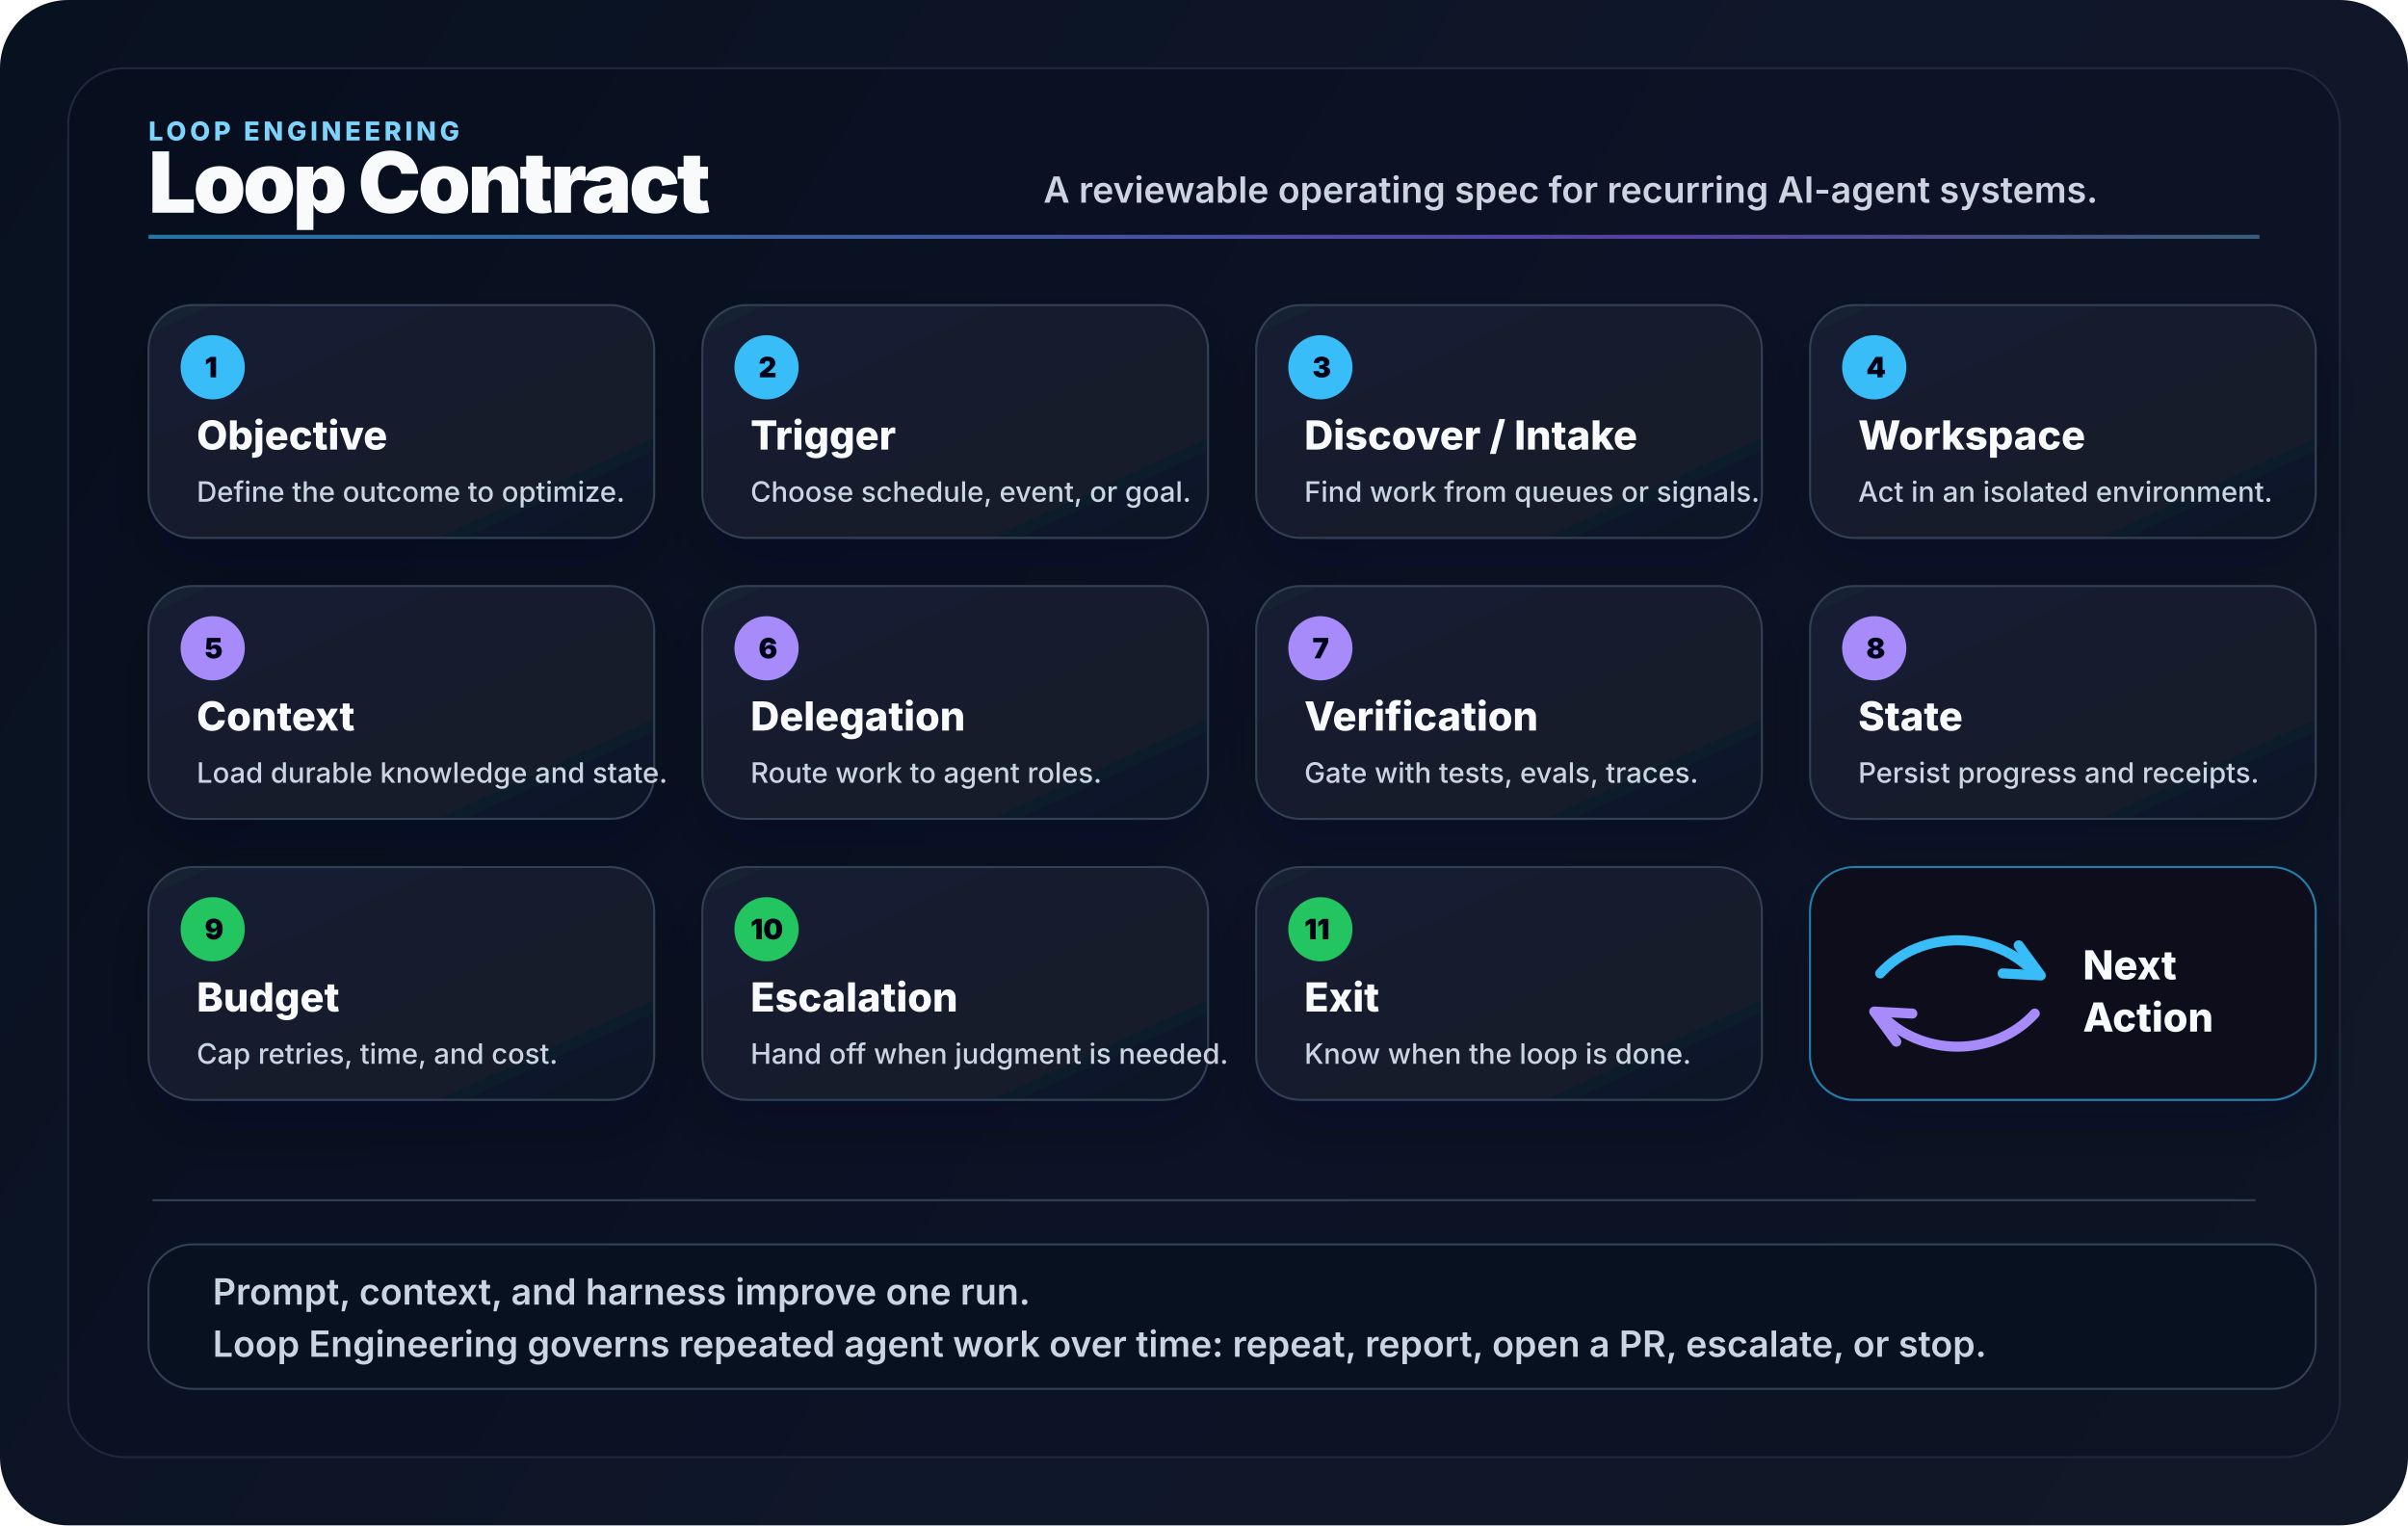
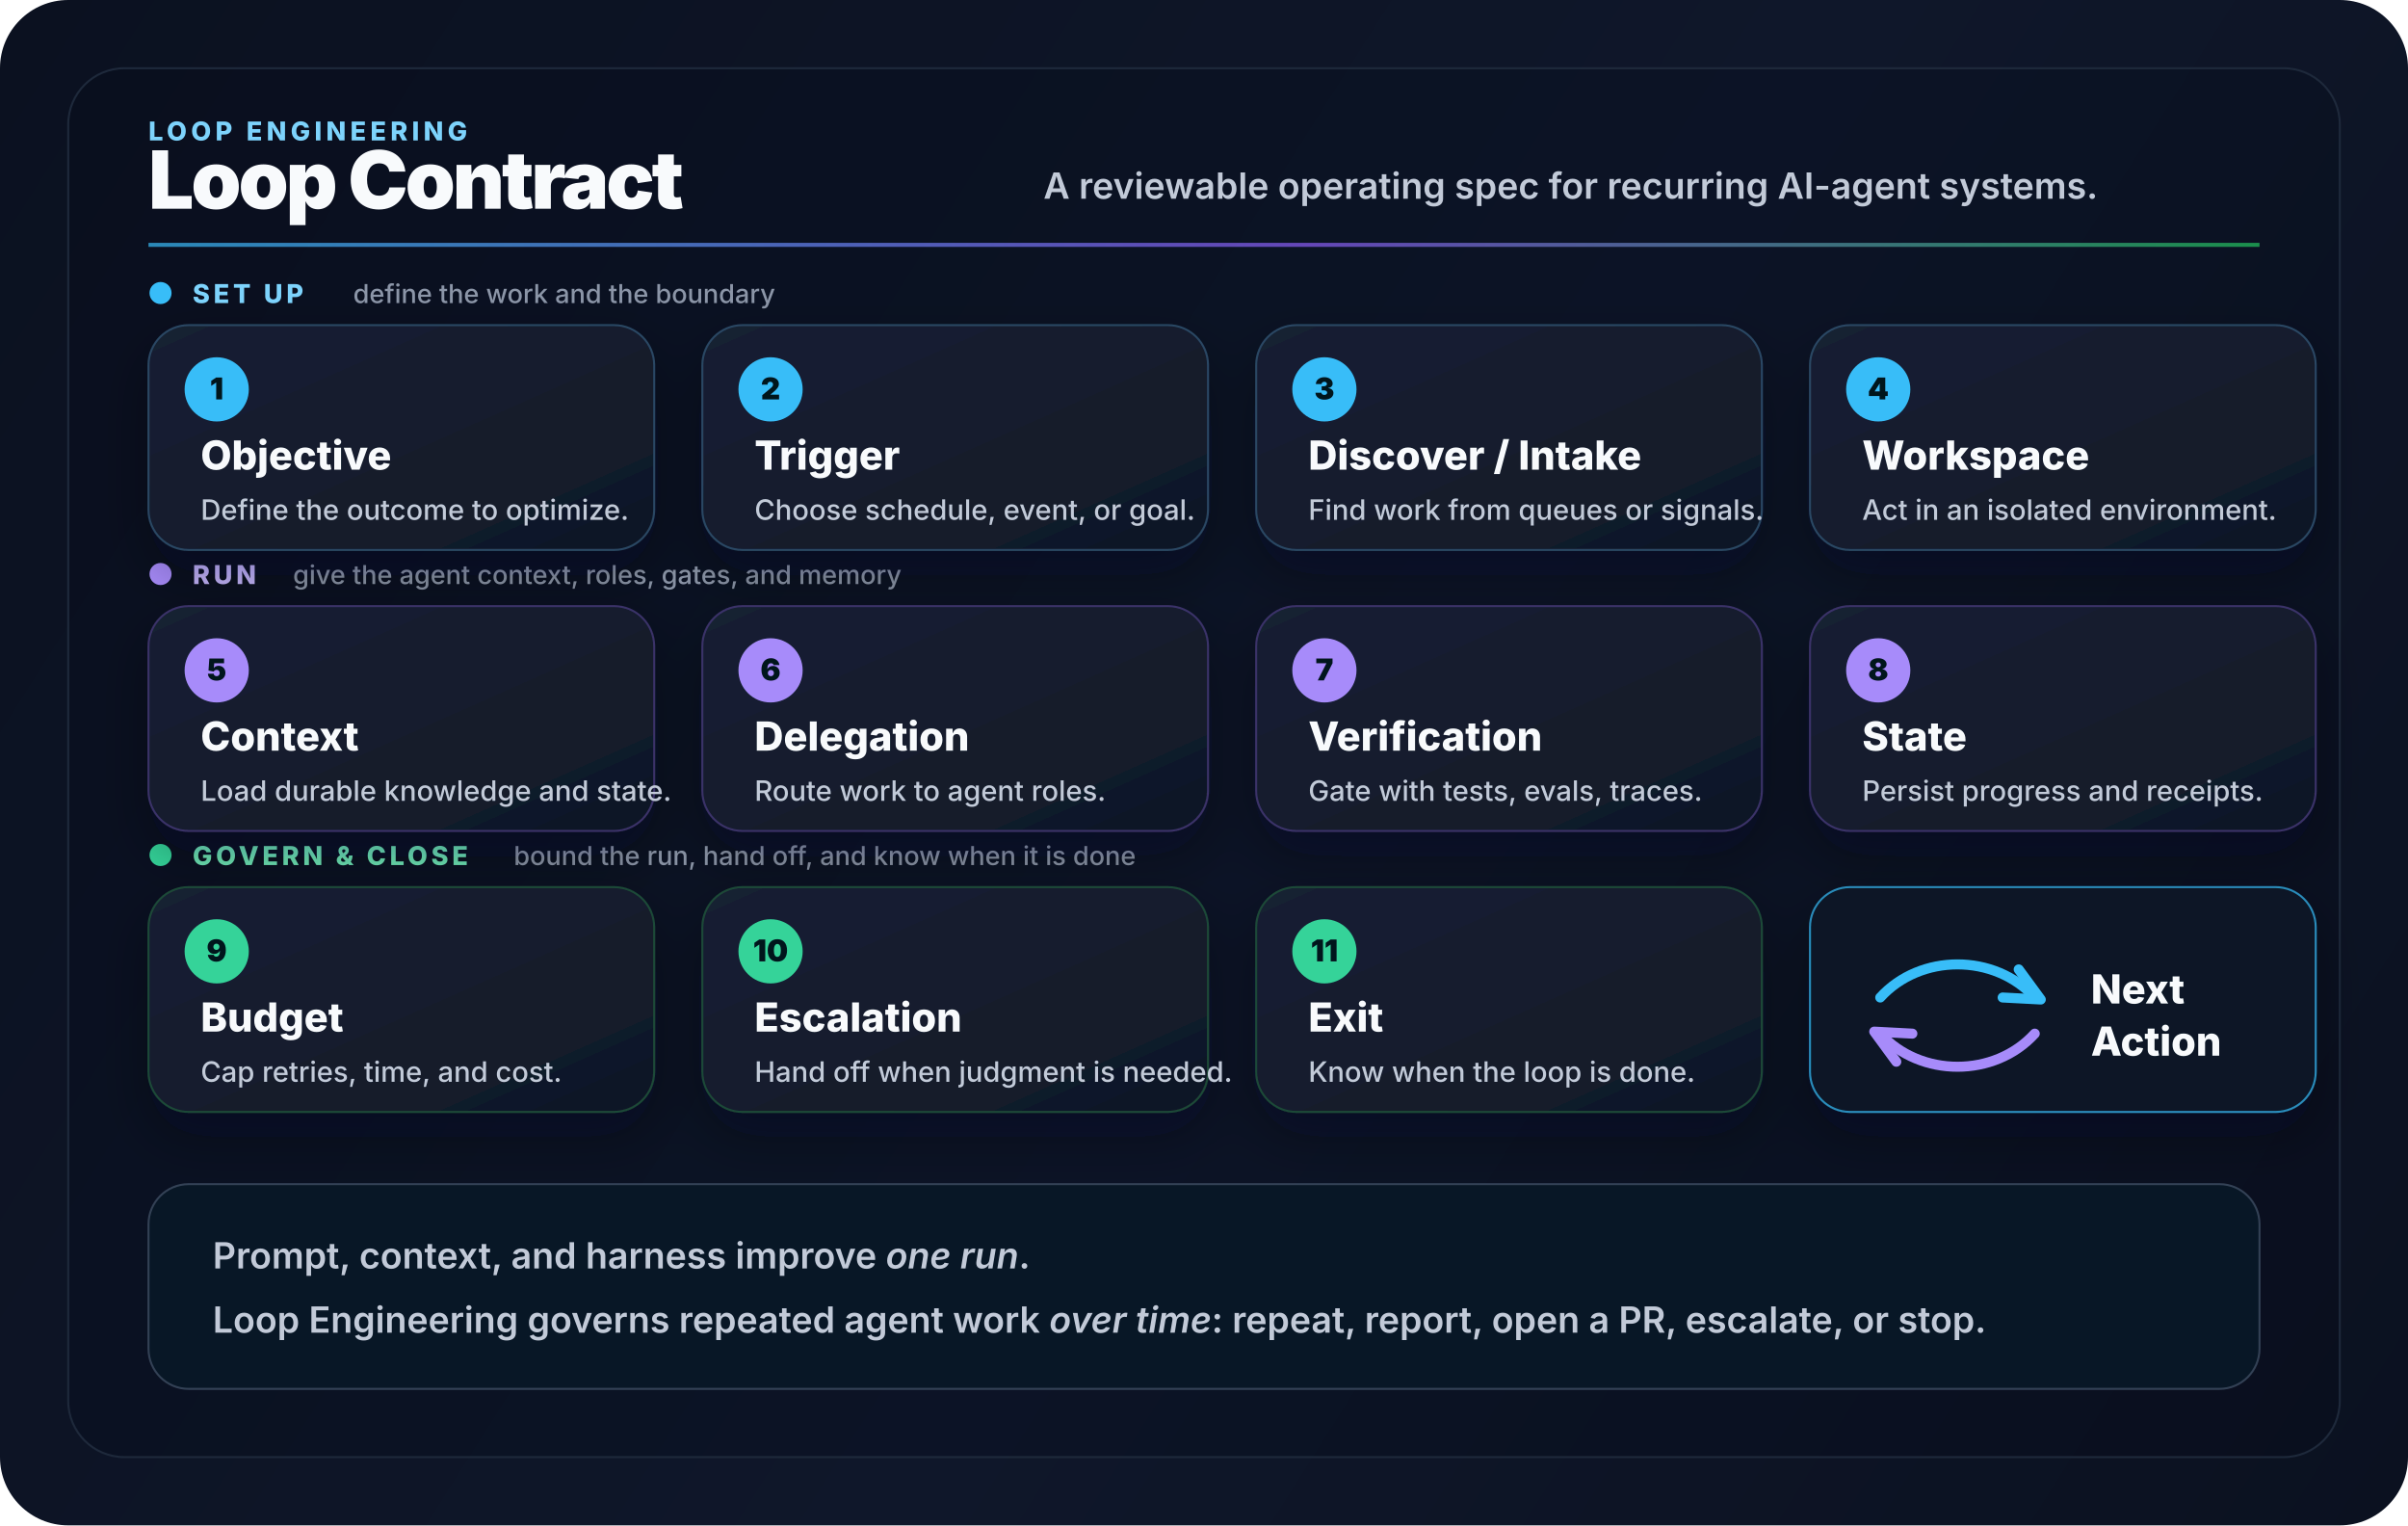
<svg xmlns="http://www.w3.org/2000/svg" width="1200" height="760" viewBox="0 0 1200 760" fill="none" role="img" aria-labelledby="title desc">
  <defs>
    <linearGradient id="bg" x1="0" y1="0" x2="1200" y2="760" gradientUnits="userSpaceOnUse">
-       <stop stop-color="#08111f" />
+       <stop stop-color="#0b1120" />
      <stop offset="0.55" stop-color="#0f172a" />
-       <stop offset="1" stop-color="#111827" />
+       <stop offset="1" stop-color="#0b1120" />
    </linearGradient>
-     <linearGradient id="accent" x1="74" y1="94" x2="1126" y2="690" gradientUnits="userSpaceOnUse">
+     <linearGradient id="accent" x1="74" y1="94" x2="1126" y2="120" gradientUnits="userSpaceOnUse">
      <stop stop-color="#38bdf8" />
      <stop offset="0.55" stop-color="#8b5cf6" />
      <stop offset="1" stop-color="#22c55e" />
    </linearGradient>
    <linearGradient id="card" x1="0" y1="0" x2="1" y2="1">
      <stop stop-color="#172033" />
      <stop offset="1" stop-color="#101827" />
    </linearGradient>
    <filter id="shadow" x="-20%" y="-20%" width="140%" height="150%" color-interpolation-filters="sRGB">
-       <feDropShadow dx="0" dy="14" stdDeviation="14" flood-color="#020617" flood-opacity="0.28" />
+       <feDropShadow dx="0" dy="12" stdDeviation="13" flood-color="#020617" flood-opacity="0.32" />
    </filter>
    <style>
-       .title { fill: #f8fafc; font: 900 42px Inter, ui-sans-serif, system-ui, -apple-system, Segoe UI, sans-serif; letter-spacing: -0.035em; }
-       .subtitle { fill: #cbd5e1; font: 600 18px Inter, ui-sans-serif, system-ui, -apple-system, Segoe UI, sans-serif; }
-       .eyebrow { fill: #7dd3fc; font: 800 13px Inter, ui-sans-serif, system-ui, -apple-system, Segoe UI, sans-serif; letter-spacing: 0.14em; }
+       .title { fill: #f8fafc; font: 900 40px Inter, ui-sans-serif, system-ui, -apple-system, Segoe UI, sans-serif; letter-spacing: -0.035em; }
+       .subtitle { fill: #c2cad8; font: 600 18px Inter, ui-sans-serif, system-ui, -apple-system, Segoe UI, sans-serif; }
+       .eyebrow { fill: #7dd3fc; font: 800 13px Inter, ui-sans-serif, system-ui, -apple-system, Segoe UI, sans-serif; letter-spacing: 0.16em; }
+       .phase { font: 800 13px Inter, ui-sans-serif, system-ui, -apple-system, Segoe UI, sans-serif; letter-spacing: 0.14em; }
+       .phasesub { fill: #8b95a7; font: 500 13px Inter, ui-sans-serif, system-ui, -apple-system, Segoe UI, sans-serif; }
      .label { fill: #f8fafc; font: 800 20px Inter, ui-sans-serif, system-ui, -apple-system, Segoe UI, sans-serif; }
-       .small { fill: #cbd5e1; font: 500 14px Inter, ui-sans-serif, system-ui, -apple-system, Segoe UI, sans-serif; }
-       .number { fill: #020617; font: 900 14px Inter, ui-sans-serif, system-ui, -apple-system, Segoe UI, sans-serif; }
+       .small { fill: #c2cad8; font: 500 14px Inter, ui-sans-serif, system-ui, -apple-system, Segoe UI, sans-serif; }
+       .number { fill: #04121f; font: 900 15px Inter, ui-sans-serif, system-ui, -apple-system, Segoe UI, sans-serif; }
    </style>
  </defs>
  <rect width="1200" height="760" rx="34" fill="url(#bg)" />
-   <rect x="34" y="34" width="1132" height="692" rx="28" fill="#020617" fill-opacity="0.22" stroke="#1e293b" />
-   <path d="M74 118 H1126" stroke="url(#accent)" stroke-width="2" opacity="0.6" />
-   <path d="M76 598 H1124" stroke="#334155" stroke-width="1" />
+   <rect x="34" y="34" width="1132" height="692" rx="28" fill="#020617" fill-opacity="0.20" stroke="#1e293b" />
  <text x="74" y="70" class="eyebrow">LOOP ENGINEERING</text>
-   <text x="74" y="106" class="title">Loop Contract</text>
-   <text x="520" y="101" class="subtitle">A reviewable operating spec for recurring AI-agent systems.</text>
-   <g transform="translate(74 152)" filter="url(#shadow)">
-     <rect width="252" height="116" rx="22" fill="url(#card)" stroke="#334155" />
-     <circle cx="32" cy="31" r="16" fill="#38bdf8" />
-     <text x="28" y="36" class="number">1</text>
-     <text x="24" y="72" class="label">Objective</text>
-     <text x="24" y="98" class="small">Define the outcome to optimize.</text>
+   <text x="74" y="104" class="title">Loop Contract</text>
+   <text x="520" y="99" class="subtitle">A reviewable operating spec for recurring AI-agent systems.</text>
+   <path d="M74 122 H1126" stroke="url(#accent)" stroke-width="2" opacity="0.7" />
+   <g>
+     <circle cx="80" cy="146" r="5.5" fill="#38bdf8" />
+     <text x="96" y="151" class="phase" fill="#7dd3fc">SET UP</text>
+     <text x="176" y="151" class="phasesub">define the work and the boundary</text>
+     <circle cx="80" cy="286" r="5.5" fill="#a78bfa" />
+     <text x="96" y="291" class="phase" fill="#c4b5fd">RUN</text>
+     <text x="146" y="291" class="phasesub">give the agent context, roles, gates, and memory</text>
+     <circle cx="80" cy="426" r="5.5" fill="#34d399" />
+     <text x="96" y="431" class="phase" fill="#6ee7b7">GOVERN &amp; CLOSE</text>
+     <text x="256" y="431" class="phasesub">bound the run, hand off, and know when it is done</text>
  </g>
-   <g transform="translate(350 152)" filter="url(#shadow)">
-     <rect width="252" height="116" rx="22" fill="url(#card)" stroke="#334155" />
-     <circle cx="32" cy="31" r="16" fill="#38bdf8" />
-     <text x="28" y="36" class="number">2</text>
-     <text x="24" y="72" class="label">Trigger</text>
-     <text x="24" y="98" class="small">Choose schedule, event, or goal.</text>
+   <g class="row" filter="url(#shadow)">
+     <g transform="translate(74 162)">
+       <rect width="252" height="112" rx="20" fill="url(#card)" stroke="#2a4763" />
+       <circle cx="34" cy="32" r="16" fill="#38bdf8" />
+       <text x="34" y="37" text-anchor="middle" class="number">1</text>
+       <text x="26" y="72" class="label">Objective</text>
+       <text x="26" y="97" class="small">Define the outcome to optimize.</text>
+     </g>
+     <g transform="translate(350 162)">
+       <rect width="252" height="112" rx="20" fill="url(#card)" stroke="#2a4763" />
+       <circle cx="34" cy="32" r="16" fill="#38bdf8" />
+       <text x="34" y="37" text-anchor="middle" class="number">2</text>
+       <text x="26" y="72" class="label">Trigger</text>
+       <text x="26" y="97" class="small">Choose schedule, event, or goal.</text>
+     </g>
+     <g transform="translate(626 162)">
+       <rect width="252" height="112" rx="20" fill="url(#card)" stroke="#2a4763" />
+       <circle cx="34" cy="32" r="16" fill="#38bdf8" />
+       <text x="34" y="37" text-anchor="middle" class="number">3</text>
+       <text x="26" y="72" class="label">Discover / Intake</text>
+       <text x="26" y="97" class="small">Find work from queues or signals.</text>
+     </g>
+     <g transform="translate(902 162)">
+       <rect width="252" height="112" rx="20" fill="url(#card)" stroke="#2a4763" />
+       <circle cx="34" cy="32" r="16" fill="#38bdf8" />
+       <text x="34" y="37" text-anchor="middle" class="number">4</text>
+       <text x="26" y="72" class="label">Workspace</text>
+       <text x="26" y="97" class="small">Act in an isolated environment.</text>
+     </g>
  </g>
-   <g transform="translate(626 152)" filter="url(#shadow)">
-     <rect width="252" height="116" rx="22" fill="url(#card)" stroke="#334155" />
-     <circle cx="32" cy="31" r="16" fill="#38bdf8" />
-     <text x="28" y="36" class="number">3</text>
-     <text x="24" y="72" class="label">Discover / Intake</text>
-     <text x="24" y="98" class="small">Find work from queues or signals.</text>
+   <g class="row" filter="url(#shadow)">
+     <g transform="translate(74 302)">
+       <rect width="252" height="112" rx="20" fill="url(#card)" stroke="#3a3268" />
+       <circle cx="34" cy="32" r="16" fill="#a78bfa" />
+       <text x="34" y="37" text-anchor="middle" class="number">5</text>
+       <text x="26" y="72" class="label">Context</text>
+       <text x="26" y="97" class="small">Load durable knowledge and state.</text>
+     </g>
+     <g transform="translate(350 302)">
+       <rect width="252" height="112" rx="20" fill="url(#card)" stroke="#3a3268" />
+       <circle cx="34" cy="32" r="16" fill="#a78bfa" />
+       <text x="34" y="37" text-anchor="middle" class="number">6</text>
+       <text x="26" y="72" class="label">Delegation</text>
+       <text x="26" y="97" class="small">Route work to agent roles.</text>
+     </g>
+     <g transform="translate(626 302)">
+       <rect width="252" height="112" rx="20" fill="url(#card)" stroke="#3a3268" />
+       <circle cx="34" cy="32" r="16" fill="#a78bfa" />
+       <text x="34" y="37" text-anchor="middle" class="number">7</text>
+       <text x="26" y="72" class="label">Verification</text>
+       <text x="26" y="97" class="small">Gate with tests, evals, traces.</text>
+     </g>
+     <g transform="translate(902 302)">
+       <rect width="252" height="112" rx="20" fill="url(#card)" stroke="#3a3268" />
+       <circle cx="34" cy="32" r="16" fill="#a78bfa" />
+       <text x="34" y="37" text-anchor="middle" class="number">8</text>
+       <text x="26" y="72" class="label">State</text>
+       <text x="26" y="97" class="small">Persist progress and receipts.</text>
+     </g>
  </g>
-   <g transform="translate(902 152)" filter="url(#shadow)">
-     <rect width="252" height="116" rx="22" fill="url(#card)" stroke="#334155" />
-     <circle cx="32" cy="31" r="16" fill="#38bdf8" />
-     <text x="28" y="36" class="number">4</text>
-     <text x="24" y="72" class="label">Workspace</text>
-     <text x="24" y="98" class="small">Act in an isolated environment.</text>
+   <g class="row" filter="url(#shadow)">
+     <g transform="translate(74 442)">
+       <rect width="252" height="112" rx="20" fill="url(#card)" stroke="#1f4a37" />
+       <circle cx="34" cy="32" r="16" fill="#34d399" />
+       <text x="34" y="37" text-anchor="middle" class="number">9</text>
+       <text x="26" y="72" class="label">Budget</text>
+       <text x="26" y="97" class="small">Cap retries, time, and cost.</text>
+     </g>
+     <g transform="translate(350 442)">
+       <rect width="252" height="112" rx="20" fill="url(#card)" stroke="#1f4a37" />
+       <circle cx="34" cy="32" r="16" fill="#34d399" />
+       <text x="34" y="37" text-anchor="middle" class="number">10</text>
+       <text x="26" y="72" class="label">Escalation</text>
+       <text x="26" y="97" class="small">Hand off when judgment is needed.</text>
+     </g>
+     <g transform="translate(626 442)">
+       <rect width="252" height="112" rx="20" fill="url(#card)" stroke="#1f4a37" />
+       <circle cx="34" cy="32" r="16" fill="#34d399" />
+       <text x="34" y="37" text-anchor="middle" class="number">11</text>
+       <text x="26" y="72" class="label">Exit</text>
+       <text x="26" y="97" class="small">Know when the loop is done.</text>
+     </g>
+     <g transform="translate(902 442)">
+       <rect width="252" height="112" rx="20" fill="#081726" stroke="#38bdf8" stroke-opacity="0.7" />
+       <path d="M35 55 C55 33 92 33 112 55" stroke="#38bdf8" stroke-width="5" stroke-linecap="round" />
+       <path d="M104 41 L115 56 L96 55" fill="none" stroke="#38bdf8" stroke-width="5" stroke-linecap="round" stroke-linejoin="round" />
+       <path d="M112 73 C92 95 55 95 35 73" stroke="#a78bfa" stroke-width="5" stroke-linecap="round" />
+       <path d="M43 87 L32 72 L51 73" fill="none" stroke="#a78bfa" stroke-width="5" stroke-linecap="round" stroke-linejoin="round" />
+       <text x="140" y="58" class="label">Next</text>
+       <text x="140" y="84" class="label">Action</text>
+     </g>
  </g>
-   <g transform="translate(74 292)" filter="url(#shadow)">
-     <rect width="252" height="116" rx="22" fill="url(#card)" stroke="#334155" />
-     <circle cx="32" cy="31" r="16" fill="#a78bfa" />
-     <text x="28" y="36" class="number">5</text>
-     <text x="24" y="72" class="label">Context</text>
-     <text x="24" y="98" class="small">Load durable knowledge and state.</text>
-   </g>
-   <g transform="translate(350 292)" filter="url(#shadow)">
-     <rect width="252" height="116" rx="22" fill="url(#card)" stroke="#334155" />
-     <circle cx="32" cy="31" r="16" fill="#a78bfa" />
-     <text x="28" y="36" class="number">6</text>
-     <text x="24" y="72" class="label">Delegation</text>
-     <text x="24" y="98" class="small">Route work to agent roles.</text>
-   </g>
-   <g transform="translate(626 292)" filter="url(#shadow)">
-     <rect width="252" height="116" rx="22" fill="url(#card)" stroke="#334155" />
-     <circle cx="32" cy="31" r="16" fill="#a78bfa" />
-     <text x="28" y="36" class="number">7</text>
-     <text x="24" y="72" class="label">Verification</text>
-     <text x="24" y="98" class="small">Gate with tests, evals, traces.</text>
-   </g>
-   <g transform="translate(902 292)" filter="url(#shadow)">
-     <rect width="252" height="116" rx="22" fill="url(#card)" stroke="#334155" />
-     <circle cx="32" cy="31" r="16" fill="#a78bfa" />
-     <text x="28" y="36" class="number">8</text>
-     <text x="24" y="72" class="label">State</text>
-     <text x="24" y="98" class="small">Persist progress and receipts.</text>
-   </g>
-   <g transform="translate(74 432)" filter="url(#shadow)">
-     <rect width="252" height="116" rx="22" fill="url(#card)" stroke="#334155" />
-     <circle cx="32" cy="31" r="16" fill="#22c55e" />
-     <text x="28" y="36" class="number">9</text>
-     <text x="24" y="72" class="label">Budget</text>
-     <text x="24" y="98" class="small">Cap retries, time, and cost.</text>
-   </g>
-   <g transform="translate(350 432)" filter="url(#shadow)">
-     <rect width="252" height="116" rx="22" fill="url(#card)" stroke="#334155" />
-     <circle cx="32" cy="31" r="16" fill="#22c55e" />
-     <text x="24" y="36" class="number">10</text>
-     <text x="24" y="72" class="label">Escalation</text>
-     <text x="24" y="98" class="small">Hand off when judgment is needed.</text>
-   </g>
-   <g transform="translate(626 432)" filter="url(#shadow)">
-     <rect width="252" height="116" rx="22" fill="url(#card)" stroke="#334155" />
-     <circle cx="32" cy="31" r="16" fill="#22c55e" />
-     <text x="24" y="36" class="number">11</text>
-     <text x="24" y="72" class="label">Exit</text>
-     <text x="24" y="98" class="small">Know when the loop is done.</text>
-   </g>
-   <g transform="translate(902 432)" filter="url(#shadow)">
-     <rect width="252" height="116" rx="22" fill="#07111f" stroke="#38bdf8" stroke-opacity="0.62" />
-     <path d="M35 53 C55 31 92 31 112 53" stroke="#38bdf8" stroke-width="5" stroke-linecap="round" />
-     <path d="M104 39 L115 54 L96 53" fill="none" stroke="#38bdf8" stroke-width="5" stroke-linecap="round" stroke-linejoin="round" />
-     <path d="M112 73 C92 95 55 95 35 73" stroke="#a78bfa" stroke-width="5" stroke-linecap="round" />
-     <path d="M43 87 L32 72 L51 73" fill="none" stroke="#a78bfa" stroke-width="5" stroke-linecap="round" stroke-linejoin="round" />
-     <text x="136" y="56" class="label">Next</text>
-     <text x="136" y="82" class="label">Action</text>
-   </g>
-   <rect x="74" y="620" width="1080" height="72" rx="22" fill="#07111f" stroke="#334155" />
-   <text x="106" y="650" class="subtitle">Prompt, context, and harness improve one run.</text>
-   <text x="106" y="676" class="subtitle">Loop Engineering governs repeated agent work over time: repeat, report, open a PR, escalate, or stop.</text>
+   <rect x="74" y="590" width="1052" height="102" rx="20" fill="#081726" stroke="#334155" />
+   <text x="106" y="632" class="subtitle" fill="#e2e8f0">Prompt, context, and harness improve <tspan font-style="italic">one run</tspan>.</text>
+   <text x="106" y="664" class="subtitle" fill="#e2e8f0">Loop Engineering governs repeated agent work <tspan font-style="italic">over time</tspan>: repeat, report, open a PR, escalate, or stop.</text>
</svg>
